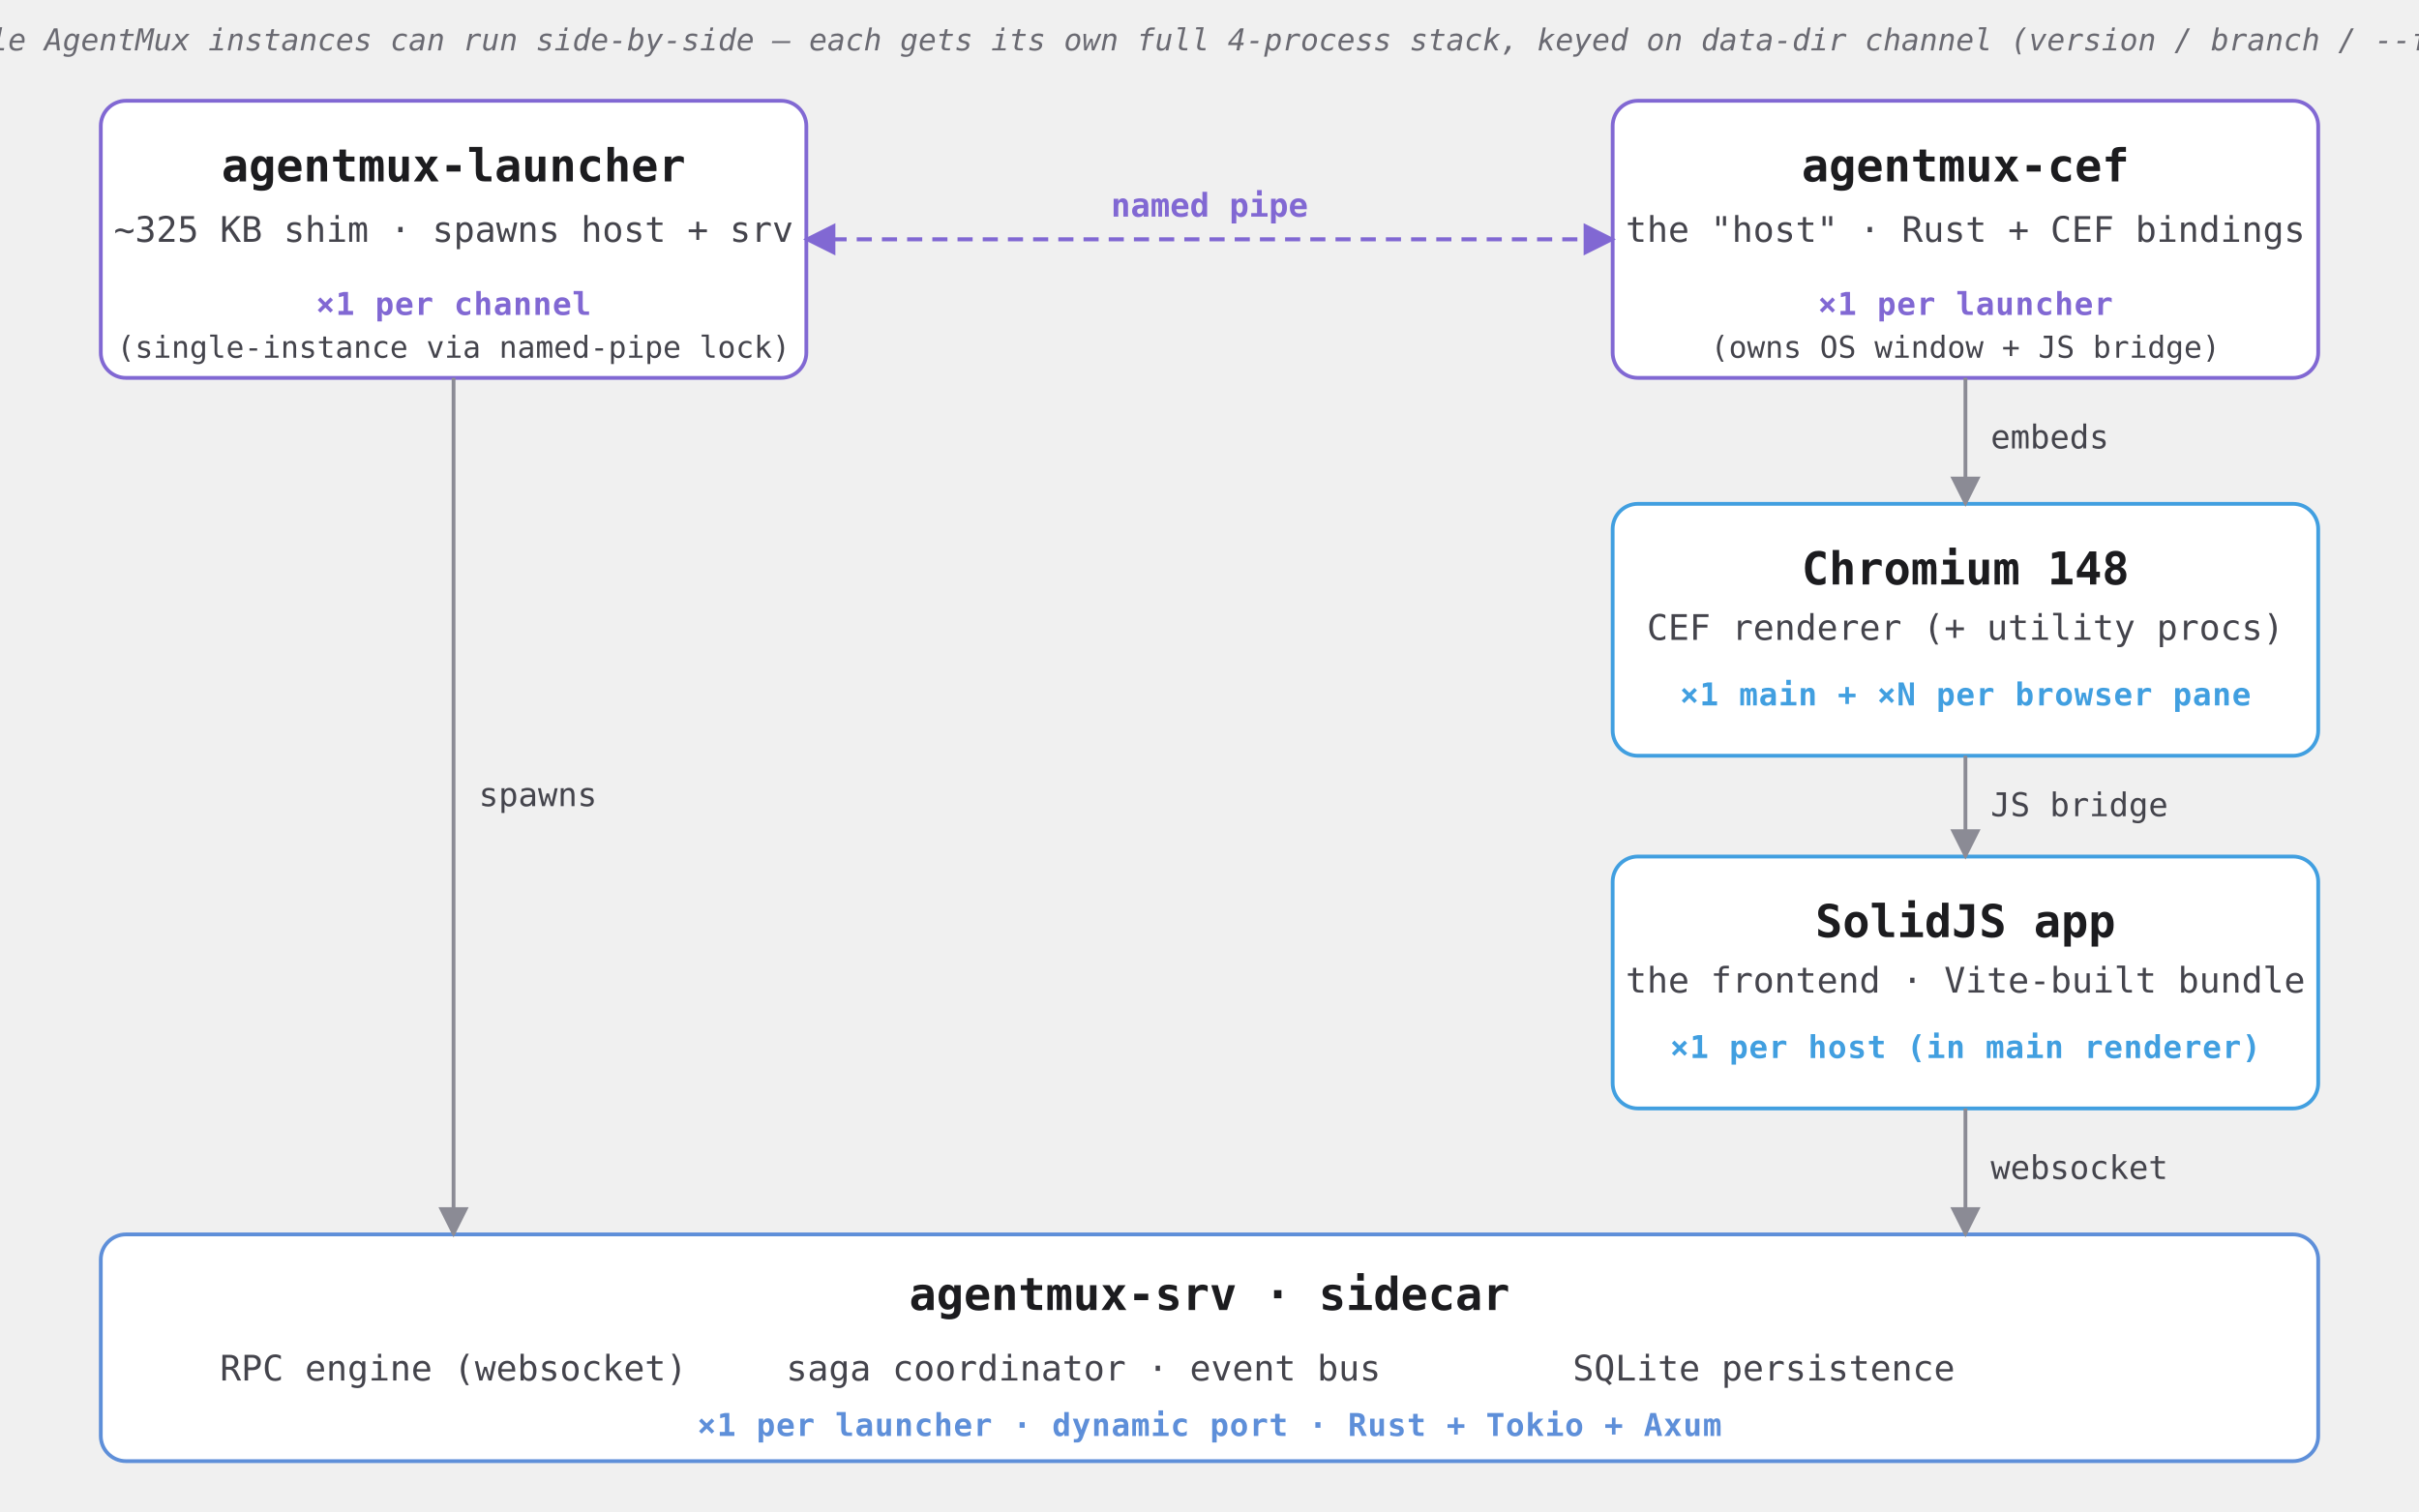
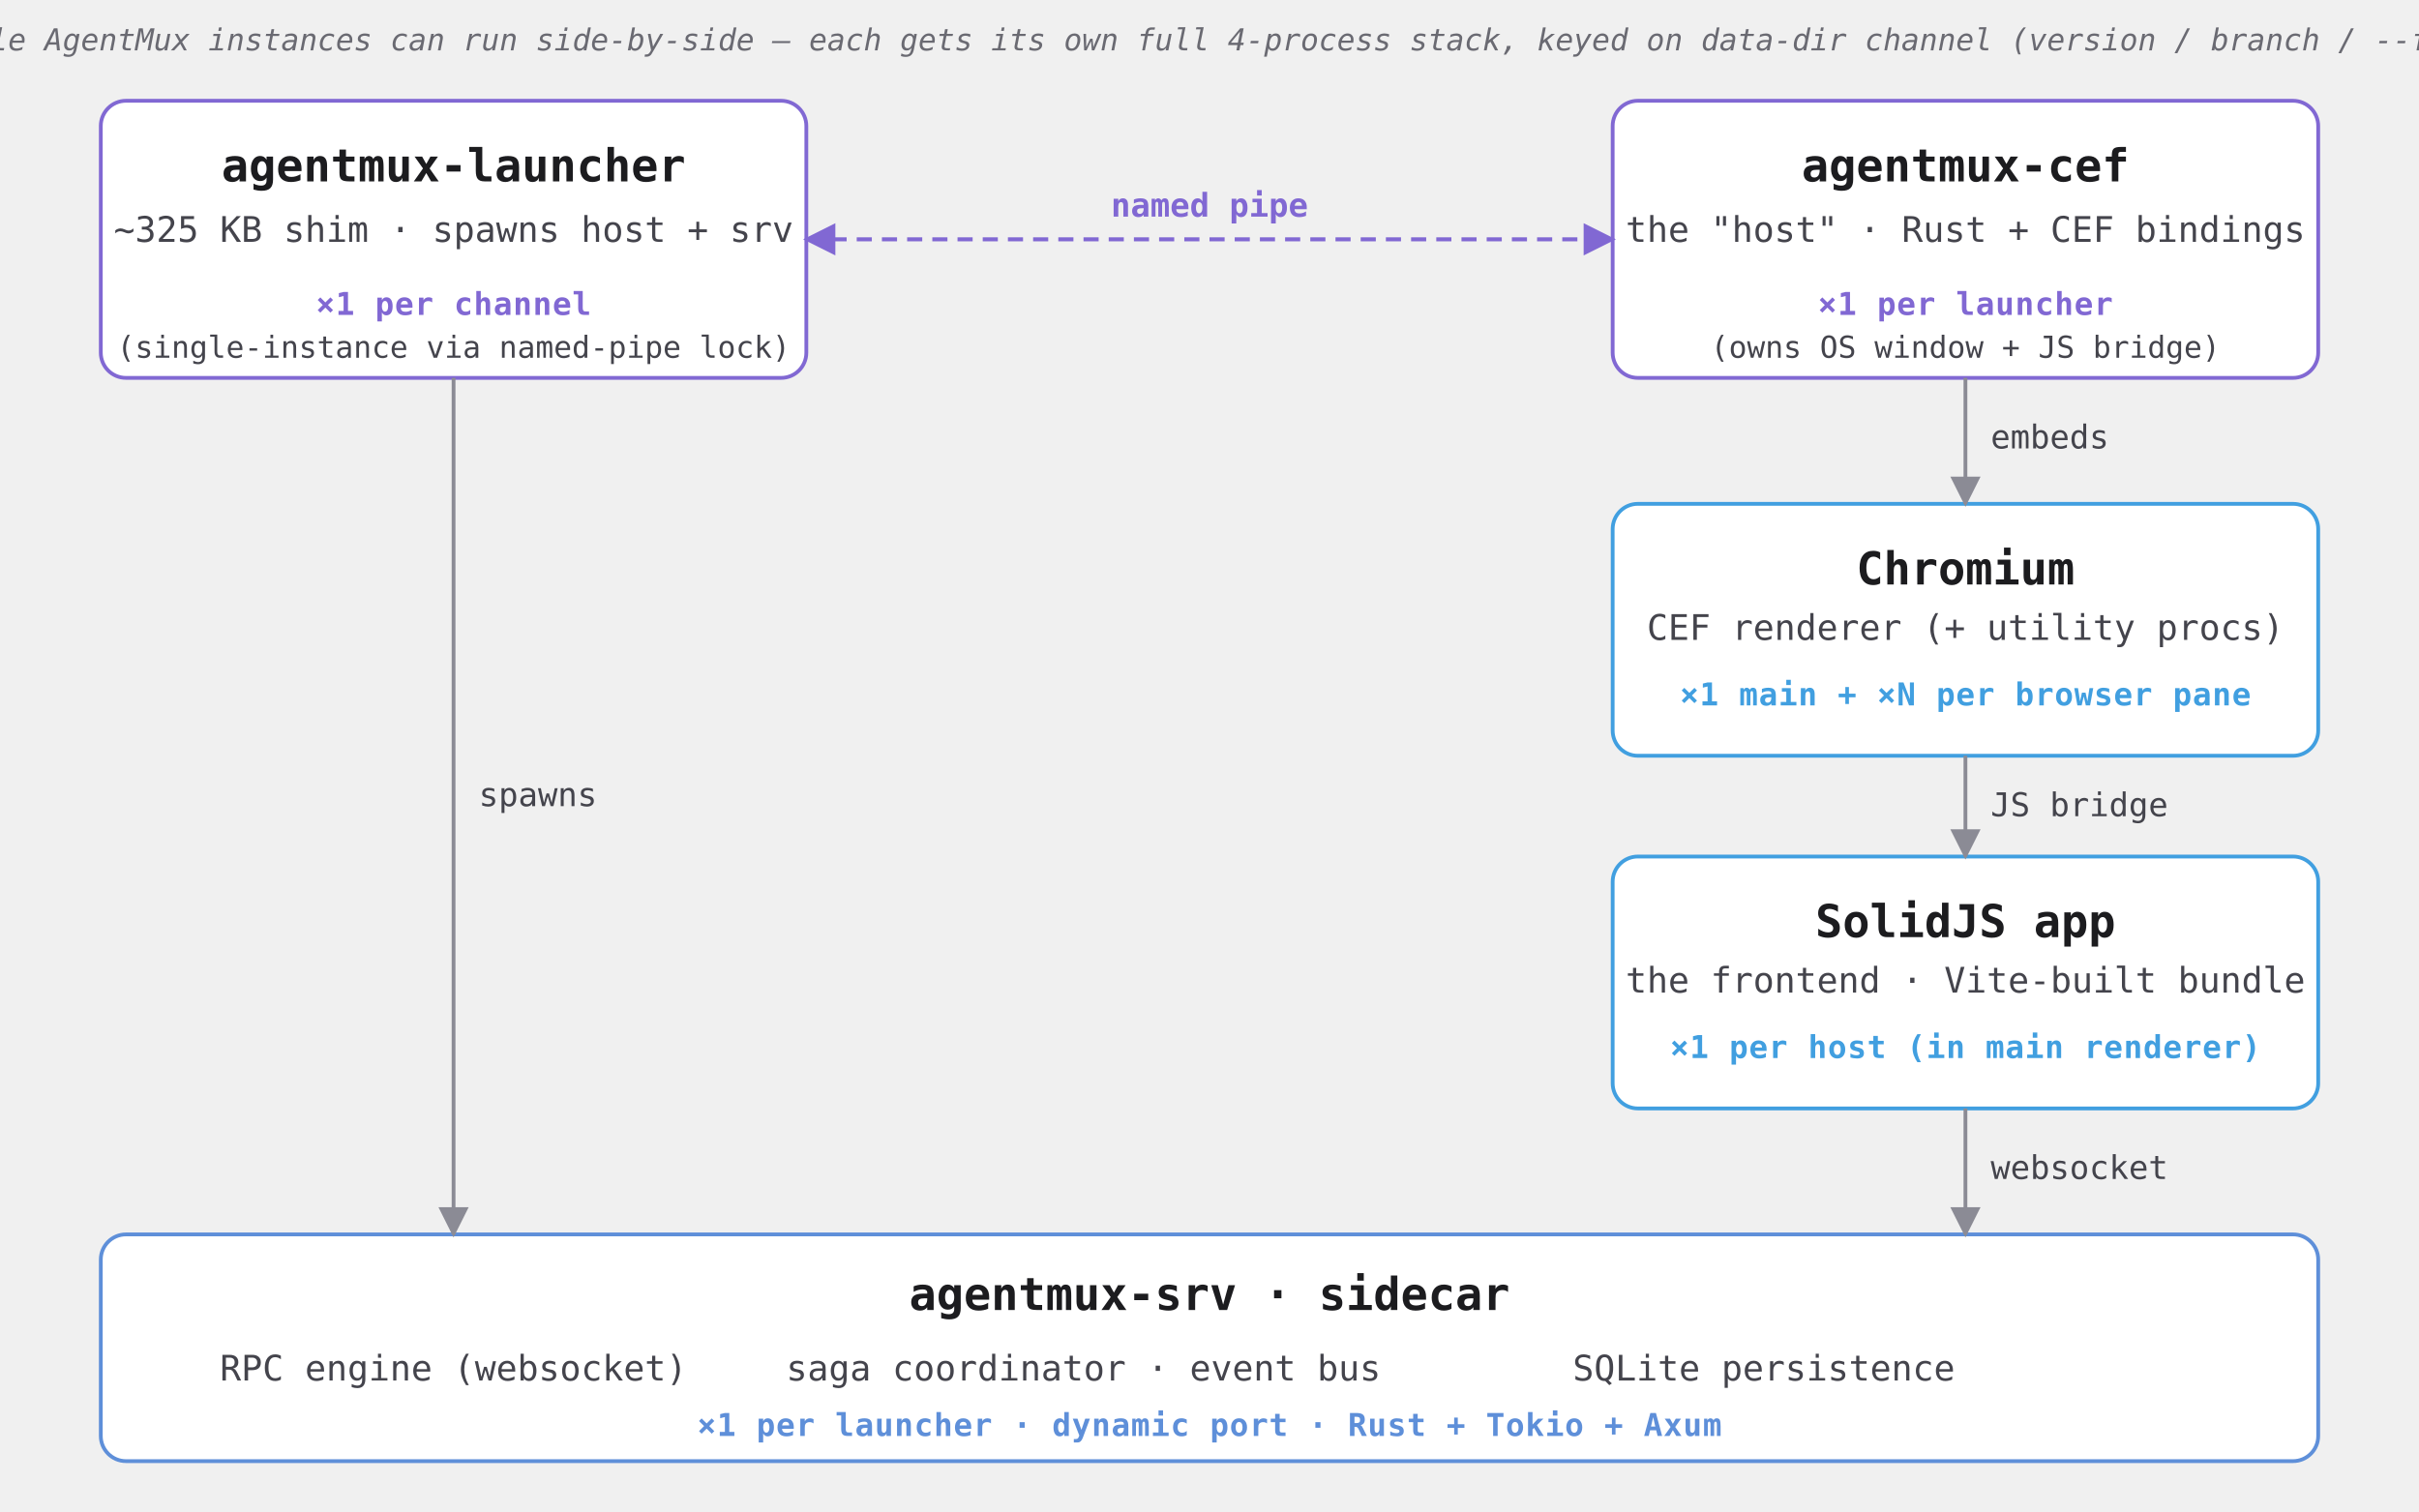
<svg xmlns="http://www.w3.org/2000/svg" viewBox="0 0 960 600" font-family="ui-monospace, SFMono-Regular, Menlo, Consolas, monospace" font-size="16">
  <defs>
    <style>
      .box       { fill: #ffffff; stroke: #8168d3; stroke-width: 1.5; rx: 10; ry: 10; }
      .box-alt   { fill: #ffffff; stroke: #419fe0; stroke-width: 1.5; rx: 10; ry: 10; }
      .sidecar   { fill: #ffffff; stroke: #5e8fd9; stroke-width: 1.5; rx: 10; ry: 10; }

      .title     { font-weight: 700; font-size: 18px; fill: #1c1c1f; }
      .sub       { font-size: 14px; fill: #44444c; }
      .card      { font-size: 12.5px; font-weight: 600; fill: #8168d3; letter-spacing: 0.3px; }
      .card-alt  { font-size: 12.5px; font-weight: 600; fill: #419fe0; letter-spacing: 0.3px; }
      .card-side { font-size: 12.5px; font-weight: 600; fill: #5e8fd9; letter-spacing: 0.3px; }

      .edge        { stroke: #8b8b95; stroke-width: 1.5; fill: none; }
      .edge-label  { font-size: 13px; fill: #44444c; font-weight: 500; }
      .ipc         { stroke: #8168d3; stroke-width: 1.6; fill: none; stroke-dasharray: 6 4; }
      .ipc-label   { font-size: 13px; fill: #8168d3; font-weight: 700; }
      .bullet      { font-size: 14px; fill: #44444c; }
      .legend      { font-size: 12px; fill: #6a6a72; font-style: italic; }

      @media (prefers-color-scheme: dark) {
        .box, .box-alt, .sidecar { fill: #1a1a1e; }
        .title  { fill: #f0f0f5; }
        .sub, .bullet, .edge-label { fill: #b8b8c2; }
        .legend { fill: #9090a0; }
        .edge   { stroke: #6a6a78; }
      }
    </style>
    <marker id="arrow" viewBox="0 0 10 10" refX="9" refY="5" markerWidth="8" markerHeight="8" orient="auto-start-reverse">
      <path d="M0,0 L10,5 L0,10 z" fill="#8b8b95" />
    </marker>
    <marker id="arrow-ipc" viewBox="0 0 10 10" refX="9" refY="5" markerWidth="8" markerHeight="8" orient="auto-start-reverse">
      <path d="M0,0 L10,5 L0,10 z" fill="#8168d3" />
    </marker>
  </defs>
  <g>
    <rect class="box" x="40" y="40" width="280" height="110" />
    <text class="title" x="180" y="72" text-anchor="middle">agentmux-launcher</text>
    <text class="sub" x="180" y="96" text-anchor="middle">~325 KB shim · spawns host + srv</text>
    <text class="card" x="180" y="125" text-anchor="middle">×1 per channel</text>
    <text class="sub" x="180" y="142" text-anchor="middle" style="font-size:12px;">(single-instance via named-pipe lock)</text>
  </g>
  <g>
    <rect class="box" x="640" y="40" width="280" height="110" />
    <text class="title" x="780" y="72" text-anchor="middle">agentmux-cef</text>
    <text class="sub" x="780" y="96" text-anchor="middle">the "host" · Rust + CEF bindings</text>
    <text class="card" x="780" y="125" text-anchor="middle">×1 per launcher</text>
    <text class="sub" x="780" y="142" text-anchor="middle" style="font-size:12px;">(owns OS window + JS bridge)</text>
  </g>
  <line class="ipc" x1="320" y1="95" x2="640" y2="95" marker-start="url(#arrow-ipc)" marker-end="url(#arrow-ipc)" />
  <text class="ipc-label" x="480" y="86" text-anchor="middle">named pipe</text>
  <g>
    <rect class="box-alt" x="640" y="200" width="280" height="100" />
-     <text class="title" x="780" y="232" text-anchor="middle">Chromium 148</text>
+     <text class="title" x="780" y="232" text-anchor="middle">Chromium</text>
    <text class="sub" x="780" y="254" text-anchor="middle">CEF renderer (+ utility procs)</text>
    <text class="card-alt" x="780" y="280" text-anchor="middle">×1 main + ×N per browser pane</text>
  </g>
  <path class="edge" d="M780,150 L780,200" marker-end="url(#arrow)" />
  <text class="edge-label" x="790" y="178">embeds</text>
  <g>
    <rect class="box-alt" x="640" y="340" width="280" height="100" />
    <text class="title" x="780" y="372" text-anchor="middle">SolidJS app</text>
    <text class="sub" x="780" y="394" text-anchor="middle">the frontend · Vite-built bundle</text>
    <text class="card-alt" x="780" y="420" text-anchor="middle">×1 per host (in main renderer)</text>
  </g>
  <path class="edge" d="M780,300 L780,340" marker-end="url(#arrow)" />
  <text class="edge-label" x="790" y="324">JS bridge</text>
  <g>
    <rect class="sidecar" x="40" y="490" width="880" height="90" />
    <text class="title" x="480" y="520" text-anchor="middle">agentmux-srv  ·  sidecar</text>
    <text class="bullet" x="180" y="548" text-anchor="middle">RPC engine (websocket)</text>
    <text class="bullet" x="430" y="548" text-anchor="middle">saga coordinator · event bus</text>
    <text class="bullet" x="700" y="548" text-anchor="middle">SQLite persistence</text>
    <text class="card-side" x="480" y="570" text-anchor="middle">×1 per launcher · dynamic port · Rust + Tokio + Axum</text>
  </g>
  <path class="edge" d="M180,150 L180,490" marker-end="url(#arrow)" />
  <text class="edge-label" x="190" y="320">spawns</text>
  <path class="edge" d="M780,440 L780,490" marker-end="url(#arrow)" />
  <text class="edge-label" x="790" y="468">websocket</text>
  <text class="legend" x="480" y="20" text-anchor="middle">
    Multiple AgentMux instances can run side-by-side — each gets its own full 4-process stack, keyed on data-dir channel (version / branch / --fresh).
  </text>
</svg>
